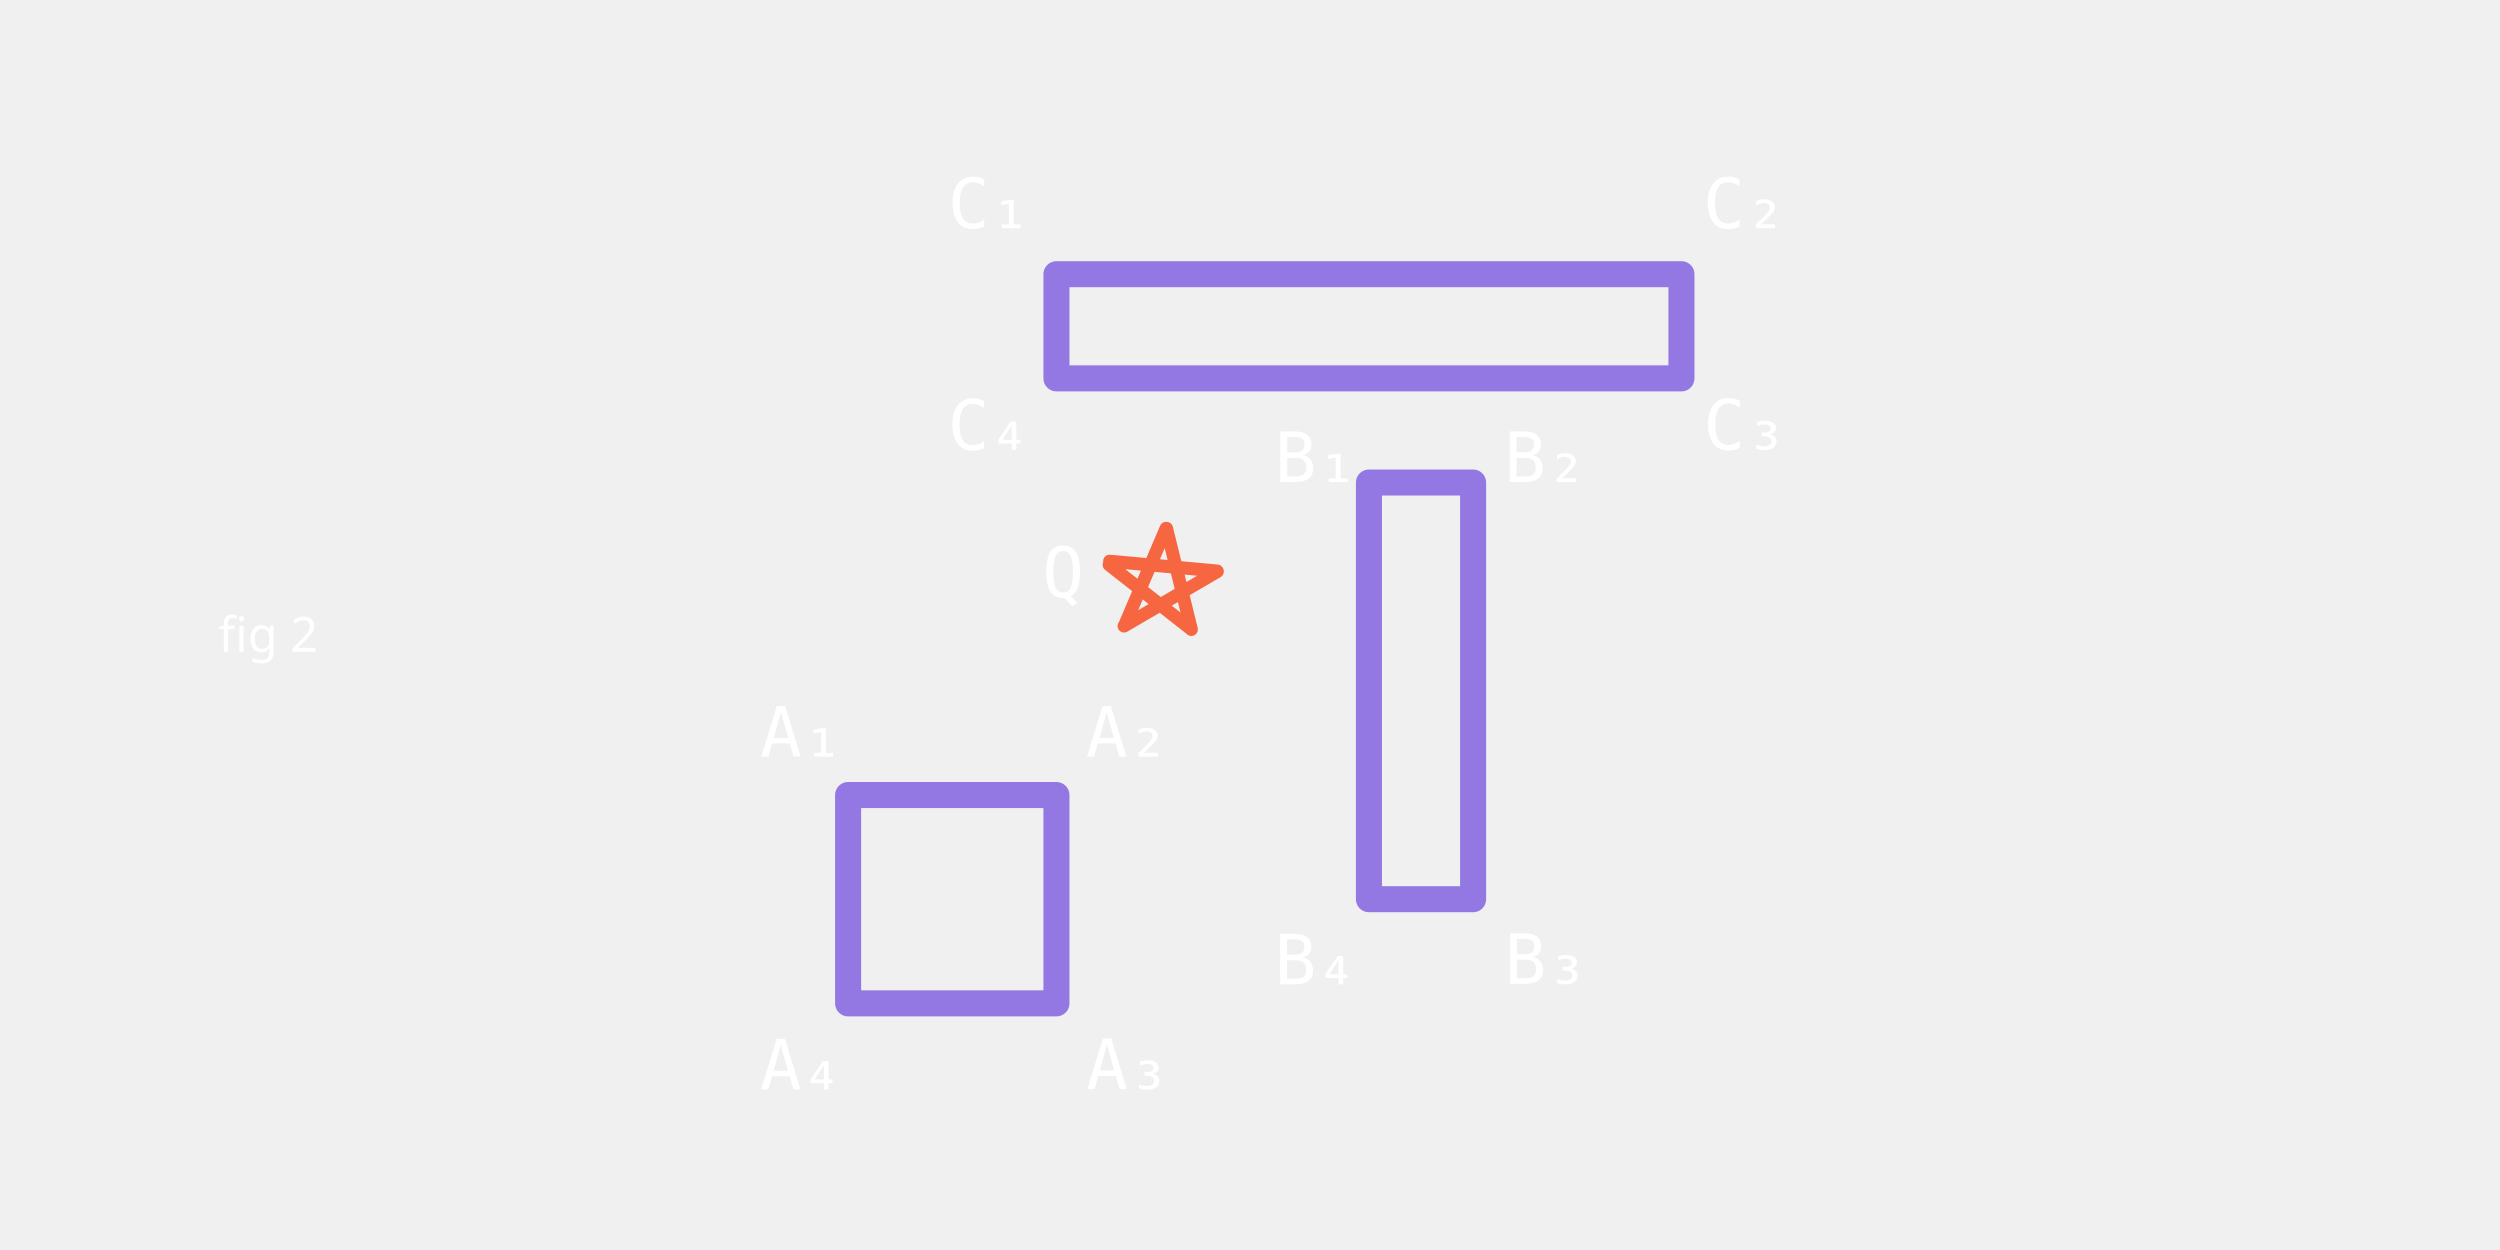
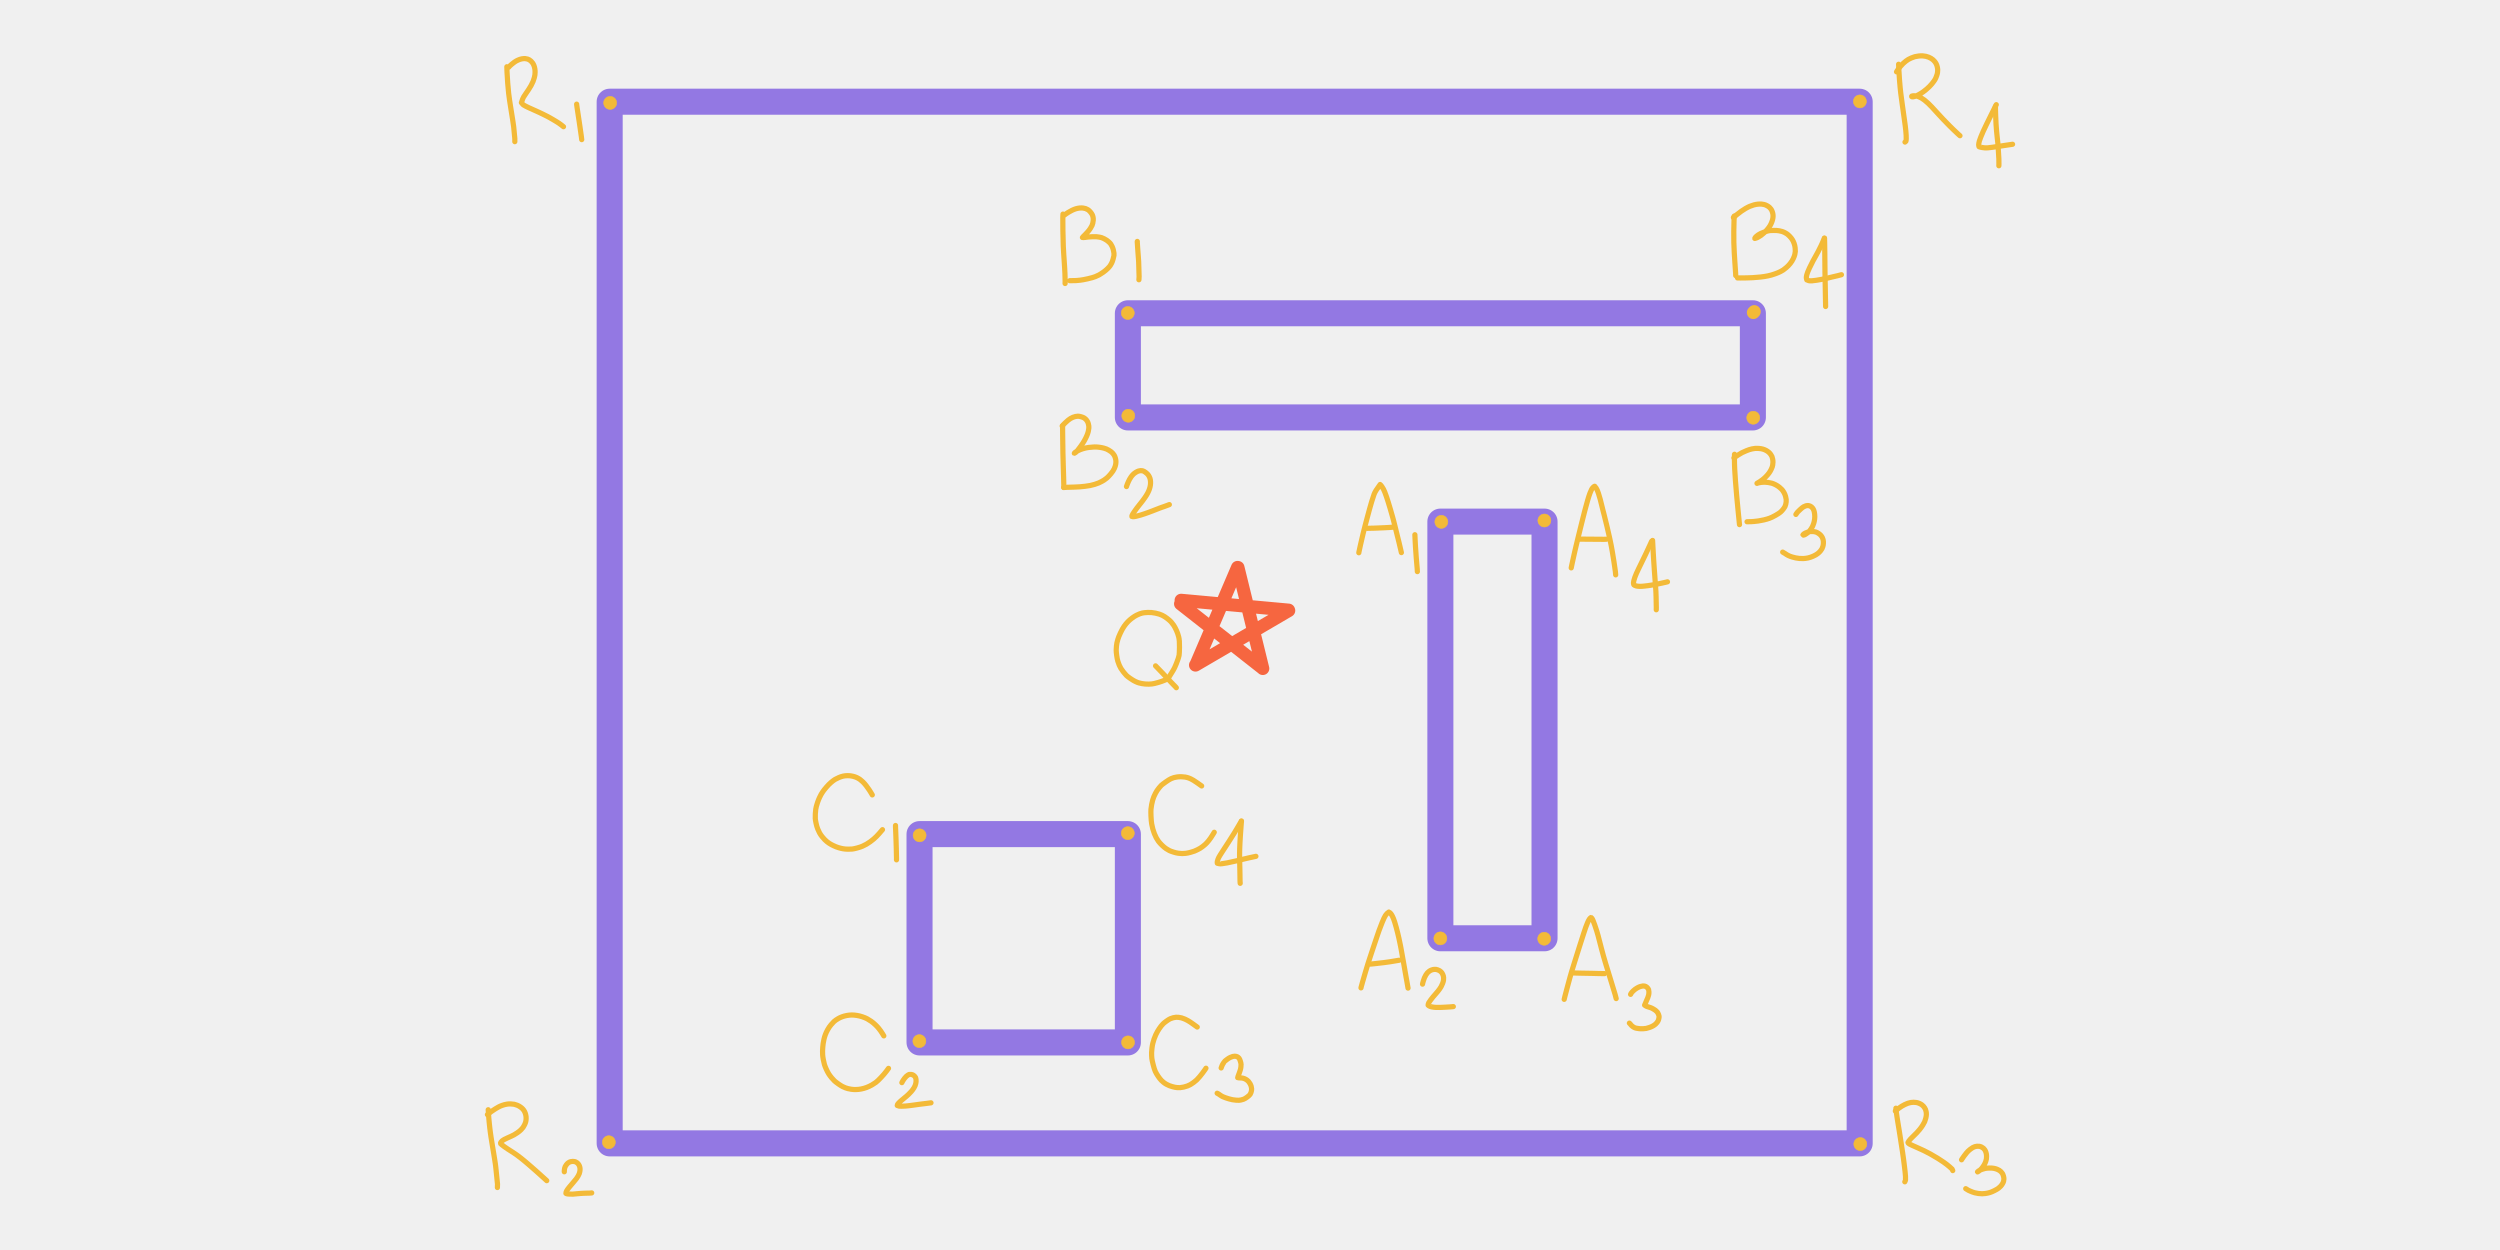
<svg xmlns="http://www.w3.org/2000/svg" xml:space="preserve" viewBox="0 0 960 480">
-   <g fill="none" stroke-linecap="round" stroke-linejoin="round">
-     <path stroke="#9378e3" stroke-width="10" d="M325.672 305.295h80v80h-80Zm200-120v159.998h40V185.295Zm-120-40h240v-40h-240Z" />
-     <path stroke="#f66640" stroke-width="5" d="m431.964 239.862 15.816-36.98m.177.02 9.526 38.805m-31.59-24.844 31.557 24.78m-31.342-26.145 41.28 3.78m-35.744 21.112 35.805-20.941" />
-   </g>
-   <text xml:space="preserve" x="83.899" y="250.287" style="font-size:18.667px;font-family:&quot;JetBrains Mono&quot;;-inkscape-font-specification:&quot;JetBrains Mono&quot;;text-align:start;writing-mode:lr-tb;direction:ltr;text-anchor:start;fill:#fff;stroke-width:1.334;stroke-linecap:round;stroke-linejoin:round;stroke-dasharray:none">
-     <tspan x="83.899" y="250.287">fig 2</tspan>
-   </text>
-   <text xml:space="preserve" x="291.869" y="290.538" style="font-size:26.667px;line-height:1.25;font-family:monospace;-inkscape-font-specification:monospace;fill:#fff">
-     <tspan x="291.869" y="290.538">A₁</tspan>
-   </text>
-   <text xml:space="preserve" x="489.472" y="185.114" style="font-size:26.667px;line-height:1.25;font-family:monospace;-inkscape-font-specification:monospace;fill:#fff">
-     <tspan x="489.472" y="185.114">B₁</tspan>
-   </text>
-   <text xml:space="preserve" x="363.967" y="87.62" style="font-size:26.667px;line-height:1.25;font-family:monospace;-inkscape-font-specification:monospace;fill:#fff">
-     <tspan x="363.967" y="87.62">C₁</tspan>
-   </text>
-   <text xml:space="preserve" x="416.944" y="290.538" style="font-size:26.667px;line-height:1.25;font-family:monospace;-inkscape-font-specification:monospace;fill:#fff">
-     <tspan x="416.944" y="290.538">A₂</tspan>
-   </text>
-   <text xml:space="preserve" x="577.567" y="185.114" style="font-size:26.667px;line-height:1.25;font-family:monospace;-inkscape-font-specification:monospace;fill:#fff">
-     <tspan x="577.567" y="185.114">B₂</tspan>
-   </text>
-   <text xml:space="preserve" x="653.967" y="87.62" style="font-size:26.667px;line-height:1.25;font-family:monospace;-inkscape-font-specification:monospace;fill:#fff">
-     <tspan x="653.967" y="87.62">C₂</tspan>
-   </text>
-   <text xml:space="preserve" x="291.802" y="418.341" style="font-size:26.667px;line-height:1.25;font-family:monospace;-inkscape-font-specification:monospace;fill:#fff">
-     <tspan x="291.802" y="418.341">A₄</tspan>
-   </text>
-   <text xml:space="preserve" x="489.405" y="378.012" style="font-size:26.667px;line-height:1.25;font-family:monospace;-inkscape-font-specification:monospace;fill:#fff">
-     <tspan x="489.405" y="378.012">B₄</tspan>
-   </text>
-   <text xml:space="preserve" x="363.9" y="172.727" style="font-size:26.667px;line-height:1.25;font-family:monospace;-inkscape-font-specification:monospace;fill:#fff">
-     <tspan x="363.9" y="172.727">C₄</tspan>
-   </text>
-   <text xml:space="preserve" x="417.078" y="418.234" style="font-size:26.667px;line-height:1.25;font-family:monospace;-inkscape-font-specification:monospace;fill:#fff">
-     <tspan x="417.078" y="418.234">A₃</tspan>
-   </text>
-   <text xml:space="preserve" x="400.208" y="229.257" style="font-size:26.667px;line-height:1.25;font-family:monospace;-inkscape-font-specification:monospace;fill:#fff">
-     <tspan x="400.208" y="229.257">Q</tspan>
-   </text>
-   <text xml:space="preserve" x="577.701" y="377.799" style="font-size:26.667px;line-height:1.25;font-family:monospace;-inkscape-font-specification:monospace;fill:#fff">
-     <tspan x="577.701" y="377.799">B₃</tspan>
-   </text>
-   <text xml:space="preserve" x="654.1" y="172.62" style="font-size:26.667px;line-height:1.25;font-family:monospace;-inkscape-font-specification:monospace;fill:#fff">
-     <tspan x="654.1" y="172.62">C₃</tspan>
-   </text>
+   <path fill="none" stroke="#9378e3" stroke-linecap="round" stroke-linejoin="round" stroke-width="10" d="M353.102 320.298h80v80h-80zm200-120v160h40v-160zm-120-40h240v-40h-240z" style="display:inline" />
+   <path fill="none" stroke="#9378e3" stroke-linecap="round" stroke-linejoin="round" stroke-width="10" d="M234.114 39.058v400h480v-400z" style="display:inline" />
+   <circle cx="353.04" cy="399.8" r="2.5" fill="#f3ba38" stroke="#f3ba38" stroke-width=".2" style="display:inline" />
+   <circle cx="353.126" cy="320.772" r="2.5" fill="#f3ba38" stroke="#f3ba38" stroke-width=".2" style="display:inline" />
+   <circle cx="433.08" cy="319.942" r="2.5" fill="#f3ba38" stroke="#f3ba38" stroke-width=".2" style="display:inline" />
+   <circle cx="433.166" cy="400.276" r="2.5" fill="#f3ba38" stroke="#f3ba38" stroke-width=".2" style="display:inline" />
+   <circle cx="553.098" cy="360.336" r="2.5" fill="#f3ba38" stroke="#f3ba38" stroke-width=".2" style="display:inline" />
+   <circle cx="592.976" cy="360.48" r="2.5" fill="#f3ba38" stroke="#f3ba38" stroke-width=".2" style="display:inline" />
+   <circle cx="553.48" cy="200.39" r="2.5" fill="#f3ba38" stroke="#f3ba38" stroke-width=".2" style="display:inline" />
+   <circle cx="593.042" cy="199.872" r="2.5" fill="#f3ba38" stroke="#f3ba38" stroke-width=".2" style="display:inline" />
+   <circle cx="673.252" cy="160.41" r="2.5" fill="#f3ba38" stroke="#f3ba38" stroke-width=".2" style="display:inline" />
+   <path fill="none" stroke="#f3ba38" stroke-linecap="round" stroke-linejoin="round" stroke-width="5" d="m673.624 119.662-.332.352" style="display:inline" />
+   <circle cx="433.072" cy="120.188" r="2.5" fill="#f3ba38" stroke="#f3ba38" stroke-width=".2" style="display:inline" />
+   <circle cx="433.262" cy="159.646" r="2.5" fill="#f3ba38" stroke="#f3ba38" stroke-width=".2" style="display:inline" />
+   <circle cx="233.796" cy="438.618" r="2.5" fill="#f3ba38" stroke="#f3ba38" stroke-width=".2" style="display:inline" />
+   <circle cx="234.298" cy="39.512" r="2.5" fill="#f3ba38" stroke="#f3ba38" stroke-width=".2" style="display:inline" />
+   <circle cx="714.192" cy="38.946" r="2.5" fill="#f3ba38" stroke="#f3ba38" stroke-width=".2" style="display:inline" />
+   <circle cx="714.358" cy="439.318" r="2.5" fill="#f3ba38" stroke="#f3ba38" stroke-width=".2" style="display:inline" />
+   <path fill="none" stroke="#f3ba38" stroke-linecap="round" stroke-linejoin="round" stroke-width="2" d="M448.888 260.024q.062-.128.382-.634t.682-1.086q.362-.578.55-.91.19-.33.32-.568.132-.238.282-.552.152-.316.63-1.48.48-1.164.704-1.91.226-.746.33-1.224.104-.476.152-3.078.048-2.604-.29-3.972-.338-1.37-.91-2.604-.572-1.236-1.04-1.932-.47-.698-.972-1.256t-1.476-1.308q-.972-.752-1.954-1.244-.98-.492-2.572-.822t-3.02-.256-1.996.21q-.57.136-1.044.31-.474.172-1.196.534t-1.662 1.046q-.942.686-1.712 1.484t-1.44 1.772q-.67.972-1.384 2.488t-.988 2.452q-.276.936-.37 1.398-.094.46-.176 1.22-.08.758-.092 1.464-.01.706.176 2.09.188 1.386.444 2.244t.548 1.52q.29.66.616 1.216.324.554 1.018 1.438t1.114 1.302q.42.42 1.584 1.208t1.77 1.068q.606.282.842.374.238.092.658.22.42.13 1.062.244.64.112 1.31.172.67.058 1.364.044.696-.014 1.166-.07t1.064-.188q.592-.132 1.47-.4t1.334-.434q.458-.166.956-.37t1.586-.672" style="display:inline" />
+   <path fill="none" stroke="#f3ba38" stroke-linecap="round" stroke-linejoin="round" stroke-width="2" d="M443.734 255.692q.132.144 1.01 1.042.88.9 2.064 2.158t1.772 1.898q.59.64 1.15 1.232.562.592 1.734 1.778l.24.282m70.086-51.828.036-.248q.042-.25.598-2.77.558-2.522 1.046-4.486.486-1.962.736-2.914.248-.954.804-3.034.556-2.082.896-3.322.34-1.238.824-2.86.484-1.624.928-2.846t2.324-3.732q.132.06.726.898t1.054 2.034.686 1.886q.228.69.584 1.81.358 1.12.884 2.918.526 1.8.792 2.768.268.968.378 1.388.11.422.524 2.066.412 1.646.658 2.654.244 1.01.4 1.63l.282 1.116q.126.496.288 1.162.16.664.794 3.398l.1.428" style="display:inline" />
+   <path fill="none" stroke="#f3ba38" stroke-linecap="round" stroke-linejoin="round" stroke-width="2" d="m524.966 202.874.226-.004q.292.016 2.54-.056 2.246-.074 3.932-.164 1.684-.088 1.984-.11.298-.022.884-.086.2-.016.788-.036M522.618 379.35l.066-.33q.044-.186.49-1.774.444-1.59 1.172-4.03.728-2.442.942-3.12.212-.678 1.002-3.074.788-2.396 1.498-4.502.708-2.106 1.052-3.116.342-1.01.71-2.07.366-1.062 1.168-3.046.8-1.982 1.304-2.77.502-.79 1.3-1.292.158.05.458.3t.634.804q.334.552.716 1.508.384.956 1.016 3.258.63 2.304 1.056 4.272t.622 2.978q.194 1.012.264 1.404l.242 1.376q.174.982.29 1.62l.278 1.522q.162.884.41 2.328.248 1.446.408 2.364.158.918.308 1.73.152.812.22 1.186l.138.788.16.94q.092.522.142.826" style="display:inline" />
+   <path fill="none" stroke="#f3ba38" stroke-linecap="round" stroke-linejoin="round" stroke-width="2" d="M526.248 370.212q.16-.012 1.94-.2t3.162-.364q1.382-.174 2.42-.332 1.04-.156 2.628-.438l.894-.15m8.962 9.18.076-.404q.026-.13.222-.8.198-.668.428-1.23.232-.564.56-1.096.328-.53.602-.83t.664-.59q.388-.288.926-.484t.986-.226q.446-.032.704.003.258.034.67.176t.704.322.518.398q.226.22.386.444.158.224.32.578.16.354.23.636.07.28.1.682t-.046.93q-.076.526-.366 1.27-.29.746-.544 1.182-.256.436-.574.89-.32.452-.672.888t-.938 1.104q-.584.67-.886 1.022t-.918 1.168q-.616.814-.748 1.084t-.186.462-.06.346-.004.174q.001.018.294.238.29.22 1.07.394.778.176 1.694.204t1.466.012q.552-.018 1.952-.09t2.094-.124q.35-.038 1.098-.108m42.57-2.787q.06-.334.332-1.358l.914-3.46q.644-2.436 1.02-3.76t.554-1.928q.18-.606 1.1-3.556t2-6.358q1.082-3.406 1.59-4.954.51-1.55.776-2.314.268-.766.68-1.738t.736-1.412.612-.598q.014 0 .324.308.308.31 1.118 2.636.812 2.326 1.246 3.966.434 1.642.66 2.524l.622 2.412q.394 1.532.81 3.004t.888 3.024q.474 1.554 1.25 4.068.774 2.514 1.122 3.668.346 1.154.724 2.376.376 1.224.43 1.416.056.19.134.48.076.29.324 1.262" style="display:inline" />
+   <path fill="none" stroke="#f3ba38" stroke-linecap="round" stroke-linejoin="round" stroke-width="2" d="M604.22 373.604q.298.024 1.028.044.728.02 1.884.046t2.104.038 2.22.04q1.27.026 2.118.054.848.03 2.58.046m9.988 7.966.212-.416q.28-.432.918-1.024.64-.594 1.32-.98t1.2-.564.964-.222q.442-.044.83.042.386.086.728.36.344.276.522.568.176.294.254.492.076.196.096.822.022.626-.122 1.206-.146.58-.316 1.004-.168.426-.368.828-.198.402-.85 2.018.478.366.74.46.262.096.542.186t.458.142.352.112q.176.06.32.112.146.052.36.152.216.1.638.35.422.248.626.398.202.15.438.366.236.214.358.362.12.148.262.378.14.228.28.616.14.386.178.64.038.252-.078.83-.114.578-.286.916-.174.338-.408.642t-.576.618q-.344.316-.926.662t-1.39.628q-.808.284-1.268.37t-1.226.126q-.766.038-1.49-.038t-1.076-.166q-.354-.088-.508-.146-.154-.056-.352-.156-.196-.098-.416-.254t-.366-.282q-.146-.124-.226-.216l-.19-.21q-.11-.122-.318-.38l-.298-.306m-22.338-174.816q.08-.434.228-1.128.15-.694.548-2.496.396-1.802.62-2.78.222-.978.594-2.53.37-1.552.926-3.818t1.172-4.744 1.142-4.52q.526-2.04 1.068-3.89.542-1.852.922-2.834.38-.984.604-1.392.226-.41.554-.756.33-.346.614-.452l.114.052q.066.048.48.66.416.612.87 2.008.452 1.396.686 2.31.232.916.368 1.462l.264 1.066q.128.522.364 1.464.236.94.562 2.184.324 1.244 1.01 4.106.686 2.864 1.086 4.742.4 1.88.562 2.7.16.82.514 2.872.352 2.052.586 3.65t.5 3.448q.012.152.114 1.292" style="display:inline" />
+   <path fill="none" stroke="#f3ba38" stroke-linecap="round" stroke-linejoin="round" stroke-width="2" d="M606.566 207.022q.14-.001 9.292.076.118-.001.974-.034m17.372.828q-.022.038-.756 1.664-.734 1.624-1.576 3.378-.84 1.752-1.484 3.06-.644 1.31-1.212 2.492-.568 1.18-.846 1.818-.28.638-.556 1.404-.278.768-.386 1.272t-.12.708.004.352.044.262q.026.116.094.284.044.044.39.24t1.144.286q.798.092 1.766.016.966-.076 1.974-.218 1.008-.144 1.658-.252l1.236-.21q.584-.1 2.248-.46l.168-.04q.312-.088 1.55-.342l.766-.182" style="display:inline" />
+   <path fill="none" stroke="#f3ba38" stroke-linecap="round" stroke-linejoin="round" stroke-width="2" d="M634.594 207.526q.004.148.06 1.172t.156 2.908.21 3.618q.108 1.734.226 3.322t.202 2.786q.086 1.198.18 2.438.094 1.238.15 2.058.054.818.088 1.38t.074 1.988q.038 1.428.078 3.898l-.012 1.056m-92.69-28.81q.005.35.08 1.83.074 1.482.16 2.94.084 1.46.27 3.858.184 2.398.386 4.506.009.066.016.262.004.198.02.512l.016.25M408.182 82.22q-.04.472-.058 1.278t.026 4.874.154 6.196.176 3.108q.064.98.174 2.58t.178 2.788q.07 1.188.102 1.942t.07 2.708q.012.086-.005 1.17m-.291-26.252q.286-.222.404-.316.118-.096.316-.228.196-.134.836-.54.642-.406 1.4-.774.758-.366 1.47-.584.714-.218 1.454-.286.742-.066 1.296.004.556.07.978.212.422.14.88.416.46.274.992.912.53.638.728 1.094.196.456.284.956.09.502.06 1.066-.028.564-.166 1.106-.136.542-.298.93t-.648 1.14q-.488.754-1.16 1.494-.67.742-1.008 1.06-.338.32-.516.502-.178.184-.352.43.074.03.34.02t.728-.074 1.146-.146q.686-.078 1.672-.108.984-.028 1.552.016.57.046 1.08.15.512.106.83.192t.966.414q.65.326 1.05.616.398.288.73.588t.47.444q.136.146.34.436.204.292.486.876.28.584.474 1.336t.236 1.26.004.874-.326 1.38-.562 1.556q-.274.544-.568.978-.294.436-1.028 1.162-.734.724-1.682 1.392-.95.666-1.502.97t-1.486.684q-.934.382-2.854.816-1.92.436-2.888.542-.966.106-1.422.138-.458.034-.722.04-.266.008-.678.001t-1.24.028m25.92-15.081-.003.366q-.001.2.148 2.272.15 2.074.234 3.178t.14 1.924.168 5.65l-.001.204q.012.148-.066 1.13" style="display:inline" />
+   <path fill="none" stroke="#f66640" stroke-linecap="round" stroke-linejoin="round" stroke-width="5" d="m459.394 254.866 15.816-36.982m.176.022 9.528 38.804m-31.59-24.844 31.556 24.78M453.538 230.5l41.28 3.782m-35.744 21.112 35.806-20.942" style="display:inline" />
+   <path fill="none" stroke="#f3ba38" stroke-linecap="round" stroke-linejoin="round" stroke-width="2" d="m408.028 163.518.044 4.308q.042 3.922.088 6.096.048 2.172.142 5.148.094 2.974.124 4.038.03 1.066.066 2.904.012.08.012 1.15" style="display:inline" />
+   <path fill="none" stroke="#f3ba38" stroke-linecap="round" stroke-linejoin="round" stroke-width="2" d="M407.886 163.594q.292-.354.404-.48.11-.128.76-.758.648-.63 1.124-1.01t.9-.64q.426-.26.928-.466t.986-.306q.486-.102.938-.11t1.228.214q.778.222 1.102.428.326.206.518.374.194.17.388.402.196.232.396.572t.358.89q.156.548.186.89.032.342.007.816-.028.472-.2 1.228-.172.754-.598 1.75-.428.996-.992 1.964-.566.968-1.342 2.042-.778 1.074-1.13 1.488t-.528.598q-.176.182-.37.346t-.406.232q-.028-.004.072-.136.102-.132.35-.314.25-.182 1.062-.588.81-.406 1.864-.73 1.056-.322 2.256-.48 1.2-.156 2.086-.176.886-.018 1.9.116 1.016.136 1.698.326t1.004.32q.322.128.924.47.6.342.946.628.348.286.64.62.294.336.512.696t.418 1.006q.2.644.232 1.234.03.588-.086 1.274-.118.686-.524 1.602t-1.344 2.032q-.936 1.116-1.552 1.614t-.986.742-.958.564q-.59.322-1.156.57-.568.248-1.508.536-.94.29-1.8.458t-1.952.298q-1.094.13-1.99.198-.898.066-1.948.098l-1.806.054-1.126.03q-.37.008-1.32.084m24.117-.362q.086-.252.132-.402.048-.152.198-.534t.382-.91q.232-.53.462-.938.23-.41.584-.922.354-.514.802-.96.448-.448 1.04-.81t1.028-.492.782-.152q.344-.02.772.06t1.204.656q.776.574 1.13 1.16.356.586.516 1.11t.204 1.214q.044.688-.066 1.424t-.358 1.464q-.246.73-.658 1.512-.41.784-1.03 1.69-.62.904-1.032 1.424l-1.026 1.29q-.614.772-1.068 1.362t-1.098 1.54q-.644.952-.758 1.3-.05.134-.062.202-.012.07.016.234.03.022.38.05.35.03 1.22-.162.872-.19 1.832-.494t1.586-.518q.624-.214 1.502-.536.88-.322 1.834-.696l1.57-.614q.616-.24.908-.348.29-.108.674-.244t.618-.212q.234-.078.496-.17.264-.09.866-.324.602-.236.878-.328m217.026-19.33q-.018.298-.024.99t-.002 1.282.02 1.286q.014.694.062 1.908.046 1.214.296 4.654.25 3.438.48 5.844.228 2.406.336 3.52.108 1.116.172 1.824.066.708.544 5.47l.03.242" style="display:inline" />
+   <path fill="none" stroke="#f3ba38" stroke-linecap="round" stroke-linejoin="round" stroke-width="2" d="M665.85 175.846q.408-.324.654-.506.244-.184 1.032-.682.786-.498 1.416-.84.632-.342 1.782-.796t2.014-.634q.862-.182 1.314-.214.452-.034 1.304.028.852.06 1.5.238.648.176 1.252.492.606.316 1.072.72.464.404.784.872.318.466.46.8.144.334.268.966.126.632.112 1.246-.016.612-.106 1.058-.092.446-.18.728t-.408.956q-.318.674-.802 1.352-.486.678-1.198 1.4-.714.722-1.362 1.216t-1.098.768q-.45.276-.656.396t-.322.198q-.002.004.13-.05.13-.056.52-.156t1-.178q.61-.076 1.206-.074.594.001 1.418.116.822.116 1.442.294.62.18 1.426.59.804.408 1.464.946.66.536 1.004.932.342.394.744 1.096.404.702.618 1.486.214.782.244 1.194t-.01.898q-.042.486-.158.94-.118.454-.28.816-.164.36-.678 1.04-.516.68-1.062 1.156t-1.938 1.262q-1.392.784-2.352 1.124-.962.34-2.164.616-1.202.274-2.092.398t-1.558.178q-.666.052-1.054.078t-1.688.04m18.76-2.81q.28-.41.31-.456t.128-.176.274-.342q.174-.212.998-.968t1.278-1.004q.454-.246.802-.344.35-.098.584-.116.234-.016.504.02.272.038.568.17.294.13.518.308.224.176.454.472.232.296.448.81.216.512.332 1.51.114.996-.008 1.928-.124.934-.35 1.626-.226.694-.444 1.152-.22.456-.552.956t-.622.826q-.288.326-.688.672-.4.344-.9.62-.5.274-.722.282-.222.01-.228-.022t.11-.18.264-.26q.146-.112.558-.326.41-.216.954-.38.542-.166 1.11-.214t1.072.008q.506.058.904.18t.968.492.932.774.596.886.34 1.016q.104.534.062 1.214-.044.68-.204 1.194t-.334.85q-.172.336-.596.858t-1.09 1.036q-.664.514-1.714.978-1.05.466-1.932.652-.882.188-1.698.232-.816.042-1.54-.018-.722-.06-1.498-.218t-1.362-.342q-.584-.186-.922-.324-.336-.138-.542-.24t-.422-.224-.388-.23q-.17-.106-.56-.384l-.164-.084-.66-.402M665.944 82.97q-.018.326-.078 1.782-.06 1.458-.088 4.03-.028 2.57.02 4.346.046 1.774.154 3.77.11 1.998.258 4.114l.262 3.754.046 1.056" style="display:inline" />
+   <path fill="none" stroke="#f3ba38" stroke-linecap="round" stroke-linejoin="round" stroke-width="2" d="m665.628 83.528.128-.108q.234-.222 1.162-.972.93-.75 1.706-1.312.776-.564 1.67-1.08.892-.518 1.636-.832.742-.316 1.544-.536t1.596-.294 1.374-.02q.578.054 1.042.174.464.122 1.042.43t.938.638q.36.328.628.712.268.386.488 1.032.218.644.258 1.192.04.546-.052 1.206-.094.66-.414 1.496-.322.834-.692 1.446t-.972 1.338-1.254 1.33q-.65.602-1.262 1.038-.614.438-1.21.744-.596.304-1.146.41-.01-.036.104-.248t.49-.548.704-.556q.328-.218.87-.502t1.392-.586q.85-.304 1.378-.42t.832-.162 1.57-.056 2.068.15q.804.158 1.176.286.37.126.798.33.43.204.89.514.462.308 1.088.942t1.026 1.268.698 1.452q.298.816.402 1.704t.076 1.382q-.028.496-.182 1.178-.152.682-.606 1.642t-1.168 1.854q-.712.894-1.524 1.578t-1.172.92q-.362.234-1.076.614-.716.38-2.066.866-1.352.484-2.666.764-1.312.278-2.95.458t-2.97.242q-1.334.064-2.4.084-1.066.022-2.328.028-.086-.004-1.086-.01M700.53 91.45q-.58 1.53-1.188 2.816t-1.15 2.296q-.542 1.012-.998 1.828l-.974 1.746q-.518.93-1.37 2.748-.852 1.82-1.04 2.624-.19.806-.178 1.144.014.34.192.856.158.12.676.248.52.126 1.24.08t1.844-.224q1.124-.18 2.094-.366t2.174-.474 1.288-.314q.082-.026 1.06-.248.976-.222 1.566-.366.59-.146 1.344-.352" style="display:inline" />
+   <path fill="none" stroke="#f3ba38" stroke-linecap="round" stroke-linejoin="round" stroke-width="2" d="M700.626 91.482q.004.344.038 1.934.034 1.592.054 3.316t.04 4.086l.036 3.778q.016 1.414.046 2.756.03 1.344.062 3.042t.062 3.632q0 .084.018.794.018.708.034 1.64.018.932.02 1.238M334.958 305.246l-.478-.806q-.25-.422-.716-1.142-.468-.72-1.142-1.588-.676-.87-1.238-1.422t-1.07-.924q-.508-.374-1.196-.718-.69-.344-1.66-.572-.972-.228-1.93-.22-.96.009-1.704.164-.746.156-1.668.544-.924.39-1.476.724-.55.334-1.452 1.076t-1.888 1.898q-.988 1.156-1.406 1.79t-.6.942q-.18.31-.61 1.206-.43.894-.784 1.94-.356 1.046-.472 1.54-.118.494-.22 1.096-.104.602-.16 1.76-.056 1.16-.016 1.778.04.62.302 1.848.264 1.23.632 2.156.37.926.732 1.566.362.642.92 1.358.558.714 1.056 1.198.498.482.804.732.306.248.858.632.552.382 1.6.896 1.046.514 2.058.816 1.012.304 1.826.43.812.128 1.796.14.986.012 1.612-.056t1.866-.396 2.11-.716q.868-.39 1.492-.754.624-.366 1.394-.914t1.362-1.062q.592-.512 1.086-1.012.494-.498.966-1.03t.852-.996l.476-.556m5.006-1.602q-.004.104 0 .378t.012.51.062 1.4.126 3.296q.072 2.13.1 3.304.026 1.172.046 2.178.02 1.008.028 1.222t.012.402q.001.188-.008.498m-4.872 67.602q-.162-.304-.554-.914-.392-.608-.646-.978-.252-.368-.76-1.004t-1.298-1.39q-.792-.754-1.638-1.346-.846-.594-1.526-.95t-1.772-.732q-1.09-.376-2.184-.546-1.092-.168-1.968-.16-.874.007-1.882.196-1.006.19-1.822.5t-1.458.682q-.644.372-.95.6-.308.226-.698.57-.392.346-1.114 1.208-.72.862-1.28 1.874-.56 1.01-.888 1.88-.328.872-.538 1.784t-.308 1.608q-.1.694-.16 1.476-.058.78-.074 1.418-.016.636.024 1.376.038.74.248 1.9.208 1.158.442 1.926.234.766.7 1.792.464 1.026.926 1.768.464.742 1.078 1.49t1.118 1.224q.504.478 1.576 1.22 1.07.742 1.644 1.022t1.038.45.958.304q.492.134 1.276.252.782.12 1.766.106t2.016-.21q1.03-.194 2.08-.586 1.052-.392 2.068-.98 1.018-.588 1.5-.964.484-.376.958-.838.476-.464 1.106-1.138t1.09-1.204.894-1.108q.434-.58.814-1.106m5.132 5.48.18-.366q.116-.202.298-.508t.532-.764q.35-.456.67-.758.318-.302.6-.472.28-.172.41-.222.128-.05.296-.09.168-.042.668.046.5.09.822.308.324.22.492.434.17.214.282.438.11.226.19.836.08.612-.104 1.462t-.68 1.648q-.498.796-1.05 1.42-.552.622-1.026 1.072-.476.45-.748.686-.27.236-1.082.896-.81.662-1.264 1.058-.452.398-.71.684t-.338.408q-.08.124-.142.248-.06.124-.072.314.464.212.714.242t1.046.026q.794-.001 1.496-.062.702-.06 1.47-.154.77-.096 1.734-.23.964-.136 1.8-.25t1.568-.202 1.184-.138q.45-.05 1.944-.26m102.24-29.1q-.304-.206-.358-.252-.056-.044-.93-.678-.872-.634-1.342-.94-.47-.308-.946-.592-.476-.282-1.154-.584-.68-.3-1.256-.46-.574-.158-1.148-.216-.574-.056-1-.032-.426.026-1.04.172-.616.148-1.15.38t-1.474.908-1.346 1.094q-.408.416-.732.834-.326.418-.704.976t-.686 1.09q-.306.53-.66 1.286-.356.758-.638 1.582-.284.824-.484 1.636-.202.812-.332 1.906-.132 1.094-.146 1.686-.016.594.018 1.25.036.656.076 1.018.04.364.162.92.122.558.338 1.43t.424 1.53q.21.658.41 1.1.202.444.478.914.274.472.622.974.348.5.628.86.28.362.598.694t.822.742q.504.412 1.128.756t1.128.538q.504.196 1.098.358.592.162 1.048.256.456.092.936.13.478.038 1.042.004t1.39-.222q.826-.186 1.434-.424t1.112-.516q.504-.276 1.236-.822.732-.548 1.18-.968.448-.422 1.138-1.244.692-.82 1.108-1.388t.984-1.358q.058-.08.336-.512m5.838-.098q.226-.652.288-.798t.146-.324q.082-.178.184-.358t.31-.472q.208-.29.258-.42.05-.128.866-.756.816-.63 1.408-.91.592-.282 1.01-.382t.738-.094q.32.004.578.072.26.068.442.162t.306.192.342.358q.22.262.482 1.066.262.806.28 1.3.016.496-.052.974t-.116.694q-.05.218-.144.544t-.292.882q-.2.556-.322.868-.12.31-.208.562-.086.254-.146.572.026.016.292.046.268.032.554.032t.53.016q.246.016.53.076.284.058.578.164t.566.258q.272.154.536.35.262.196.518.462.258.266.592.832.336.568.48 1.108.142.54.158.874t-.03.678q-.044.344-.194.768t-.354.754-1.07.99q-.868.66-1.466.876-.598.214-1.03.292-.43.076-.732.096-.302.018-1.082-.036-.78-.056-1.416-.18t-1.316-.32-1.25-.404q-.568-.208-.852-.328-.286-.122-.418-.188-.134-.066-.396-.216-.26-.15-1.15-.782l-.474-.25m-5.95-117.99q-.344-.248-1.464-1.044-1.122-.794-1.738-1.154-.618-.36-1.012-.544-.394-.186-.724-.304t-.616-.196-.762-.17-1.426-.124-1.718.088-1.212.248q-.442.128-1.088.406-.648.278-2.042 1.264t-1.736 1.328q-.34.34-.836.958t-.758 1.018q-.262.398-.606 1.042-.344.642-.596 1.254t-.474 1.354-.398 1.708-.252 1.788.005 2.732q.084 1.908.264 2.924.18 1.014.424 1.902.242.888.586 1.776.342.886.722 1.598.38.71.854 1.37.476.66 1.37 1.524t1.588 1.328q.694.462 1.236.726.54.264 1.59.596 1.048.332 1.872.44.822.108 1.412.116t1.352-.076q.762-.086 1.796-.36 1.036-.274 1.604-.5.568-.224 1.21-.55.644-.324 1.032-.564.39-.238.974-.688t.916-.756q.332-.308.654-.65.32-.344.706-.824t.828-1.13.826-1.294q.384-.646.47-.778m10.365-4.204q-.092.134-.614 1.03-.52.894-.944 1.618-.424.726-1.128 1.878t-2.188 3.45-2.142 3.294q-.658.998-1.024 1.594-.366.598-.518.884t-.342.73q-.192.444-.272.87-.078.424-.02.748.032.042.742.182.708.142 3.04-.318t3.672-.802q1.34-.344 2.462-.614 1.124-.27 2.07-.482.948-.212 1.524-.334.578-.122 1.318-.284" style="display:inline" />
+   <path fill="none" stroke="#f3ba38" stroke-linecap="round" stroke-linejoin="round" stroke-width="2" d="m476.72 315.256-.1 1.28-.114 1.5-.108 1.472q-.056.792-.1 1.48-.046.688-.08 1.286-.036.598-.064 1.118-.026.52-.046.972l-.038.872q-.016.42-.034 1-.018.582-.026 1.09t-.01.89.002.802.012.878q.008.456.02.962.014.504.024.968l.022.898q.011.432.018.82l.018.912q.012.526.02 1.13.01.604.014 1.074l.012.86q.007.386.014.674t.014.424.014.206q.008.072.02.126.001.102.008.244m-281.6-313.566q0 .178.003.28l.068 1.838q.066 1.738.256 4.184.188 2.446.354 3.832.166 1.384.38 2.85t.6 3.834q.384 2.368.59 3.686.206 1.316.362 2.47.154 1.152.448 4.646.014.104-.003 1.148m-2.394-28.56q.38-.414.46-.492.082-.078.194-.188.114-.11.596-.524.484-.416 1.066-.826.58-.41 1.368-.76.79-.348 1.51-.466.722-.116 1.24-.066t.87.168q.35.118.652.29.302.17.662.502.358.332.642.756t.496.972.322 1.226q.108.678.098 1.306t-.07 1.054q-.062.426-.248 1.12-.188.694-.464 1.38-.278.688-.738 1.518-.462.83-.974 1.594-.514.762-1.05 1.54-.536.776-.876 1.338-.342.56-.83 2.142.372.52.572.69.202.168.374.28.174.112.766.424t1.278.622 1.906.852q1.222.542 1.902.858.68.318 1.628.782t1.44.72q.494.258.906.486t1.446.834q1.036.606 1.516.912.48.308.72.47.24.164.868.63.24.21.84.674m5.048-8.66.028.342q.044.346.248 1.702l.354 2.35.322 2.13q.172 1.138.318 2.152t.286 2.024q.14 1.012.258 1.782.02.086.134 1.14m-35.906 372.526.04.57.074 1.144q.044.716.12 1.59.074.874.18 1.906t.198 1.838.212 1.676q.118.87.218 1.532.102.662.204 1.306l.242 1.49.27 1.626.248 1.496q.12.714.226 1.374.108.66.254 1.574t.23 1.48q.084.564.156 1.192t.164 1.534l.224 2.202.304 2.994q.007.292-.034 1.346" style="display:inline" />
+   <path fill="none" stroke="#f3ba38" stroke-linecap="round" stroke-linejoin="round" stroke-width="2" d="M187.174 428.016q.102-.08.426-.356.068-.06.258-.218.192-.158.836-.63t1.47-.988q.826-.518 1.272-.744.448-.228.686-.332.24-.106.674-.264t.908-.29 1.072-.22q.6-.088 1.404-.06.802.026 1.302.132.5.104 1.146.368.648.264 1.23.68t.908.782q.328.364.62.876.29.512.476 1.25.184.738.17 1.446-.016.71-.136 1.23-.12.518-.442 1.194-.324.674-.594 1.052-.272.376-.8.914-.53.538-1.36 1.108t-1.316.834q-.484.262-1.16.572-.678.312-1.45.656t-1.226.59q-.454.248-.752.504t-.418.464q-.12.206-.156.326-.034.122.05.34.022.038.35.296t1.006.77q.68.512 1.42.98.742.466 1.3.826.56.358 1.182.774t1.14.794q.52.38 1.15.874.63.496 1.108.886.478.388 1.068.89.59.5 1.284 1.1t1.318 1.148q.624.546 1.464 1.288.84.74 1.384 1.236l.82.748q.274.252.57.504.296.25 1.118 1.028m6.736-3.41q.007-.16.007-.29.003-.13.009-.268.01-.14.046-.416t.11-.536q.072-.262.206-.546.134-.282.436-.674.302-.394.61-.632.308-.236.51-.338t.542-.194q.34-.094.778-.092.438.004.676.062.24.058.412.126.172.07.474.28.304.21.576.548.272.34.446.8.176.462.204 1.008.028.548-.076 1.058-.106.51-.234.856-.13.344-.416.856-.288.514-.69 1.06-.404.548-1.224 1.478-.822.932-1.57 1.856-.746.926-.978 1.406-.232.482-.23.884.024.028.182.124.158.094 1.182.142 1.022.046 1.308.024.288-.024.914-.084l1.118-.106q.492-.044 1.042-.082t1.04-.06q.488-.024 1.124-.038l.97-.02q.334-.007.416-.02.08-.014.606-.056m500.806-32.528q.014.074.038.6.008.13.098.75l.25 1.728q.16 1.108.384 2.454l.484 2.94q.262 1.594.444 2.818t.314 2.072q.134.848.286 1.832.154.984.322 2.118.166 1.134.308 2.198.144 1.062.328 2.55.186 1.486.284 2.438.098.954.142 1.622.046.666.014 1.408-.028.134-.064.25-.038.116-.204.488" style="display:inline" />
+   <path fill="none" stroke="#f3ba38" stroke-linecap="round" stroke-linejoin="round" stroke-width="2" d="M727.812 426.628q.05-.032.284-.24t.466-.392q.232-.182.752-.554.52-.37.948-.644.428-.272 1.11-.614.684-.342 1.226-.526.542-.186 1.09-.286.546-.1 1.152-.1.604-.001 1.15.106.544.108 1.102.362.56.254.902.516.342.26.56.488.216.228.454.584.236.358.372.676.136.316.24.814.106.498.102 1.1-.002.602-.216 1.458-.214.854-.428 1.34-.212.484-.714 1.304-.504.82-1.14 1.608-.638.786-1.12 1.286-.484.5-1.236 1.232-.75.732-1.192 1.188-.44.456-.68.806t-.332.604q.026.116.082.192.058.074.286.232.23.158.328.21.1.054 1.122.53 1.022.478 2.132.954 1.108.478 2.176.988t2.504 1.298 2.866 1.688 2.194 1.438q.762.538 1.272.938.508.4.99.818.484.416 1 .908.038.06.238.566m3.38-4.14.238-.386q.14-.244.692-1.01.554-.764.954-1.23.398-.466.622-.692.226-.228.796-.684t.986-.682q.416-.228.818-.356.402-.13.846-.168.446-.04.894.036.45.076.886.3.436.226.692.456t.514.608.458 1.032.208 1.36-.062 1.092-.238.912-.52 1.178q-.352.654-.822 1.256-.472.6-.982 1.04-.51.438-.85.586-.008-.008.102-.12.108-.114.292-.242.186-.128.454-.264.266-.136.856-.352.588-.216 1.236-.352t1.63-.158 1.698.116 1.246.356q.528.218.85.422t.634.502q.312.3.552.674t.42 1.038q.182.666.164 1.106-.016.44-.12.864-.104.422-.43.97t-.722.966q-.394.416-.83.752-.434.336-1.482.874-1.048.54-1.86.782-.81.242-1.586.346-.774.106-1.358.112-.582.007-1.43-.11t-1.358-.262q-.512-.144-.92-.3-.406-.156-.812-.334t-.72-.32q-.054-.028-1.032-.63M729.066 24.672q-.002.172.092 2.122.096 1.95.246 3.868.152 1.916.248 2.886.098.97.15 1.44.052.468.122 1.07.068.604.53 3.934.46 3.332.758 5.4t.406 2.936q.11.868.216 1.942t.136 1.794q.032.718.016 1.154-.016.434-.038.618-.022.182-.044.268-.02.086-.042.136-.022.052-.04.074-.016.022-.302.242" style="display:inline" />
+   <path fill="none" stroke="#f3ba38" stroke-linecap="round" stroke-linejoin="round" stroke-width="2" d="M728.27 27.584q.048-.07.218-.372.046-.08.356-.528.308-.45.848-1.108t1.094-1.192 1.088-.932.93-.632q.394-.236 1.144-.56.75-.322 1.34-.484t1.46-.262q.868-.098 1.55-.058.68.04 1.246.172.568.13 1.062.332t.928.466q.434.266.742.53.31.264.634.652.324.386.582.884t.414 1.166q.158.67.168 1.176t-.068 1.026q-.076.52-.352 1.296-.274.776-.594 1.36-.32.582-1.21 1.67t-2.134 2.13q-1.242 1.042-2.244 1.638-1 .594-1.476.8-.474.206-.786.298-.312.09-.6.124-.288.032-.374.016t-.142-.086q-.054-.07-.024-.134.032-.064.128-.118.098-.056.456-.08.358-.026.742.018.384.042.752.142.37.1.746.254.374.152.908.45.532.296 1.208.814t1.45 1.256q.772.738 1.478 1.496.708.758 1.836 2.008 1.128 1.252 2.482 2.678 1.354 1.428 2.456 2.518t1.578 1.542l.856.808.932.876.552.482m13.934-11.92-.19.346-.676 1.368q-.656 1.332-1.336 2.698-.678 1.364-1.514 3.078-.834 1.714-1.292 2.726t-.89 2.098q-.43 1.084-.574 1.568t-.214.922q-.07.44-.066.658.006.218.088.54l.034.07.036.078q.058.08 1.182.304 1.126.222 2.196.114 1.072-.11 1.758-.212.684-.1 1.206-.18l1.828-.27q1.304-.19 2.608-.396.174-.012.86-.128t1.218-.18" style="display:inline" />
+   <path fill="none" stroke="#f3ba38" stroke-linecap="round" stroke-linejoin="round" stroke-width="2" d="M766.26 40.87q-.002.61.002 1.032.006.422.068 2.398.062 1.978.152 3.406.09 1.426.216 2.774.128 1.348.29 2.816.162 1.47.254 2.35.092.878.322 5.376-.004.056.024 1.958.002.124-.024.672" style="display:inline" />
</svg>
